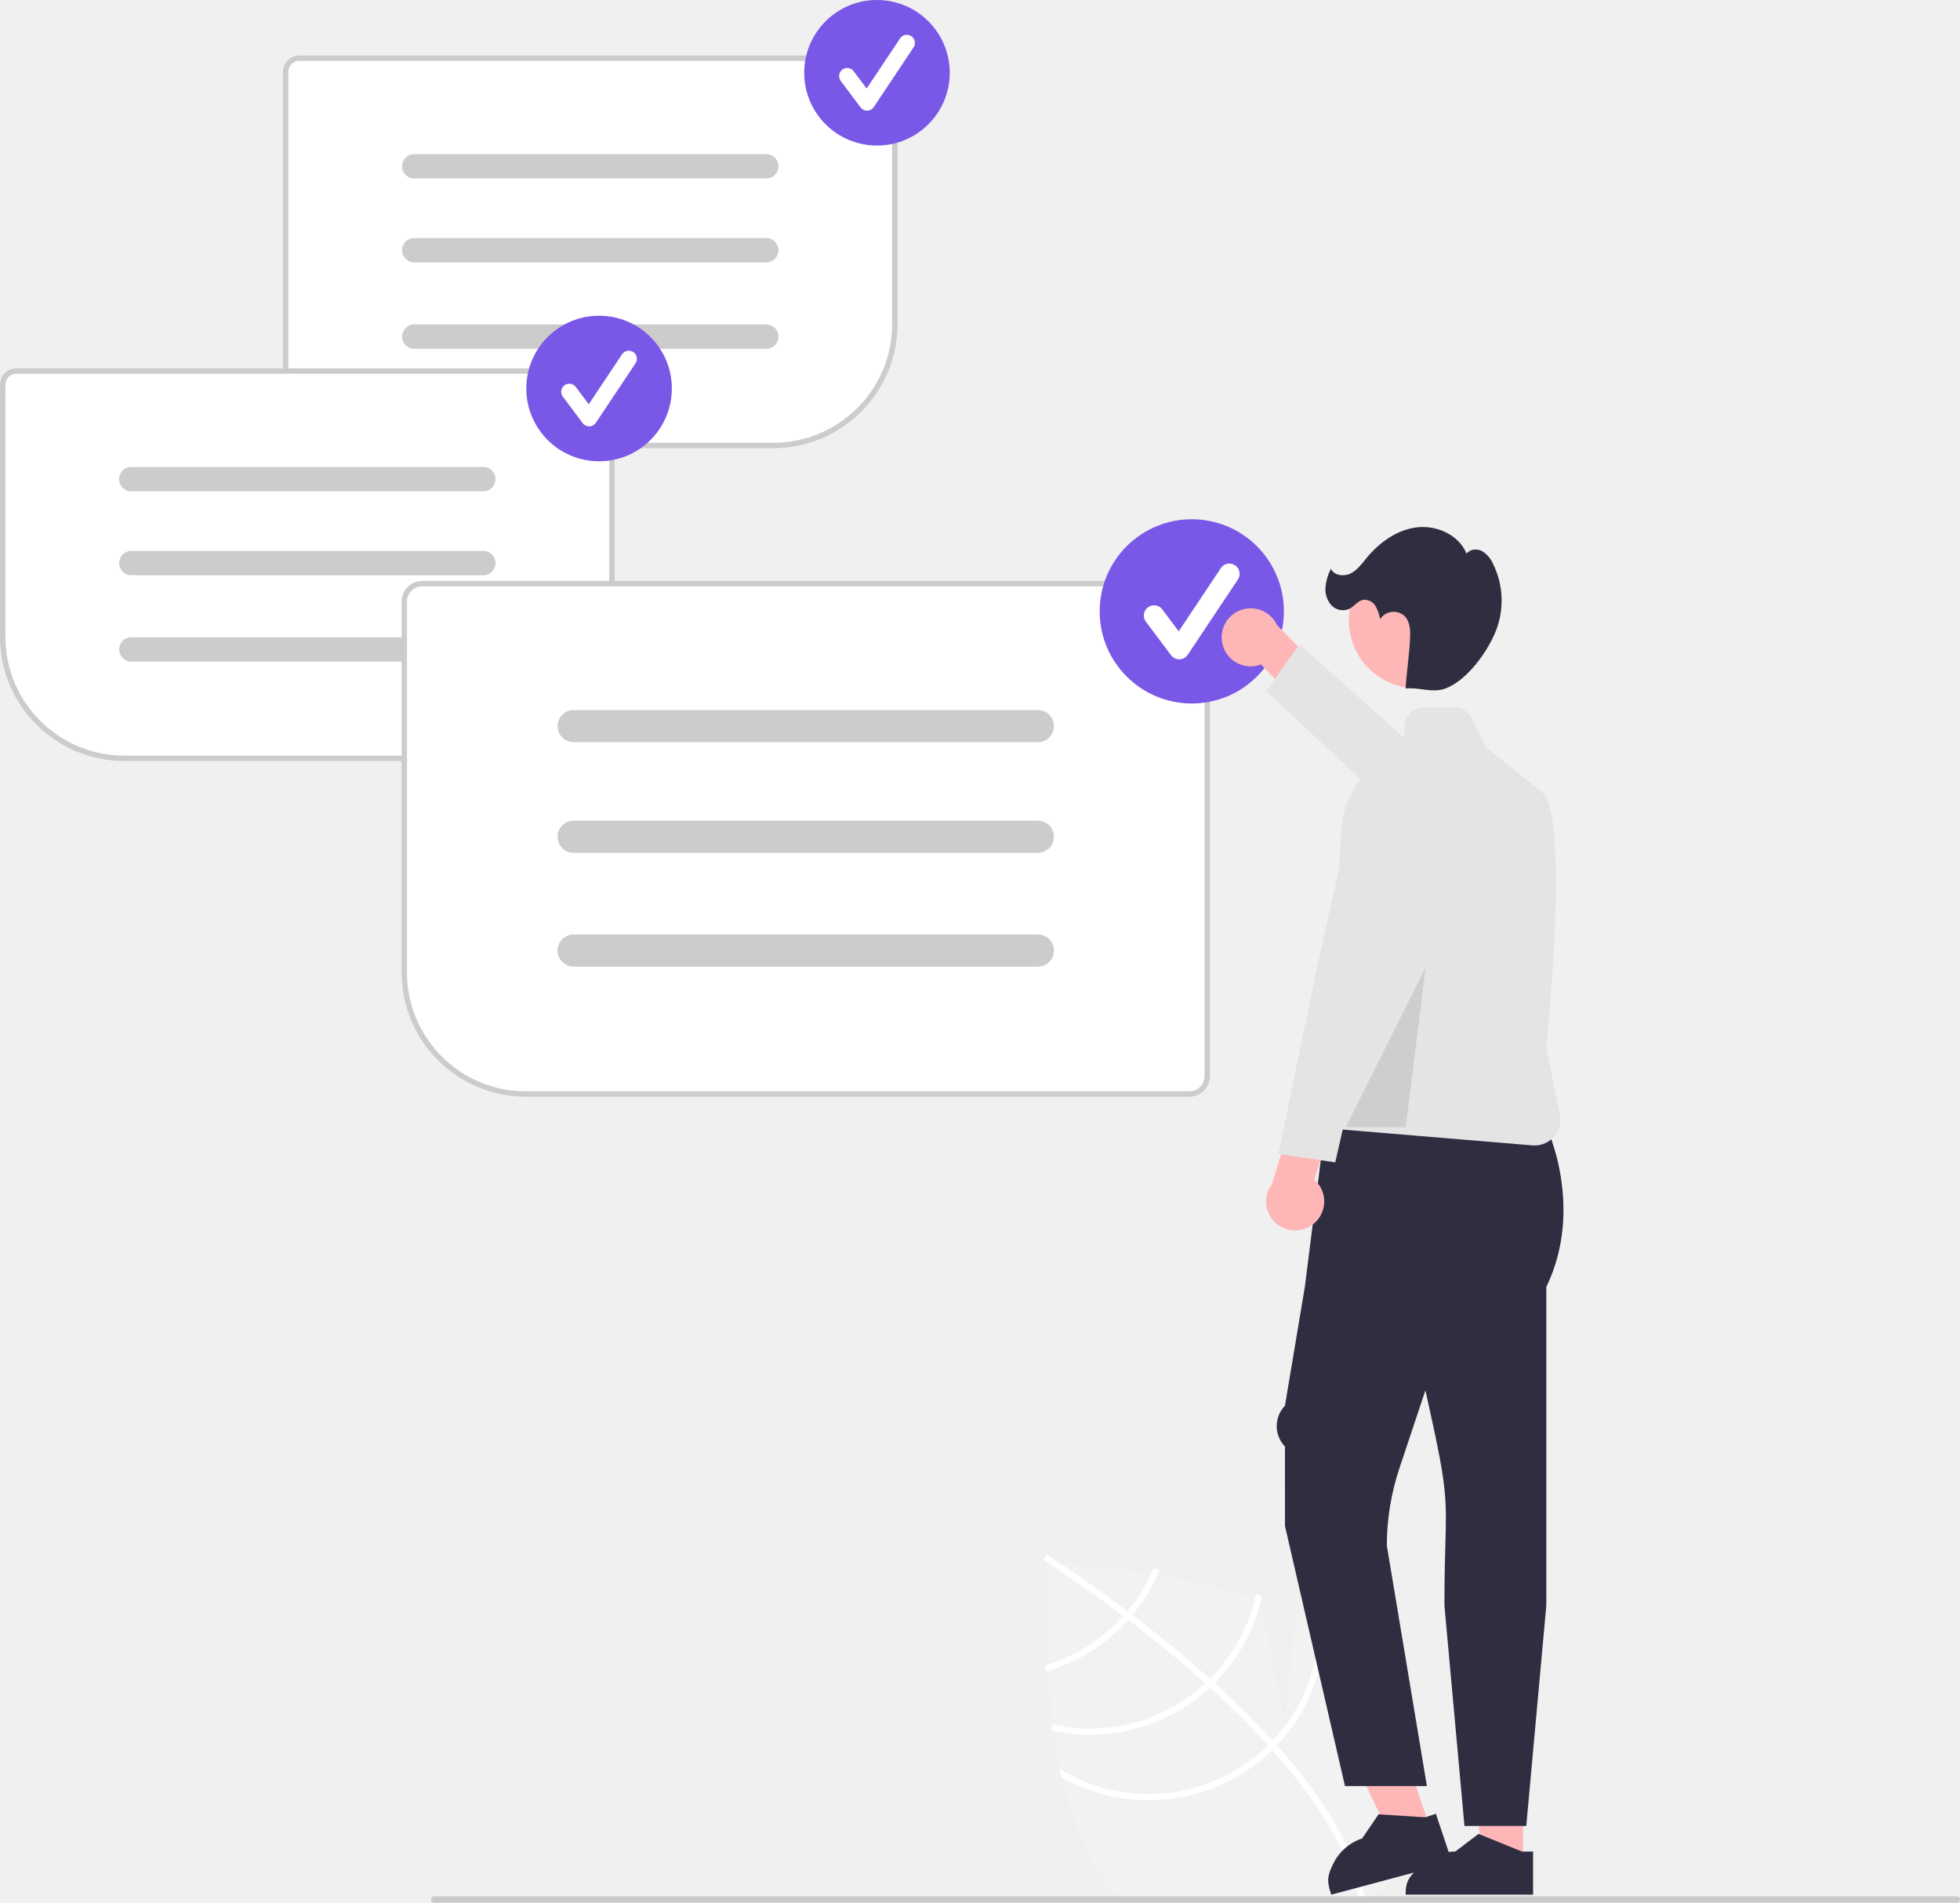
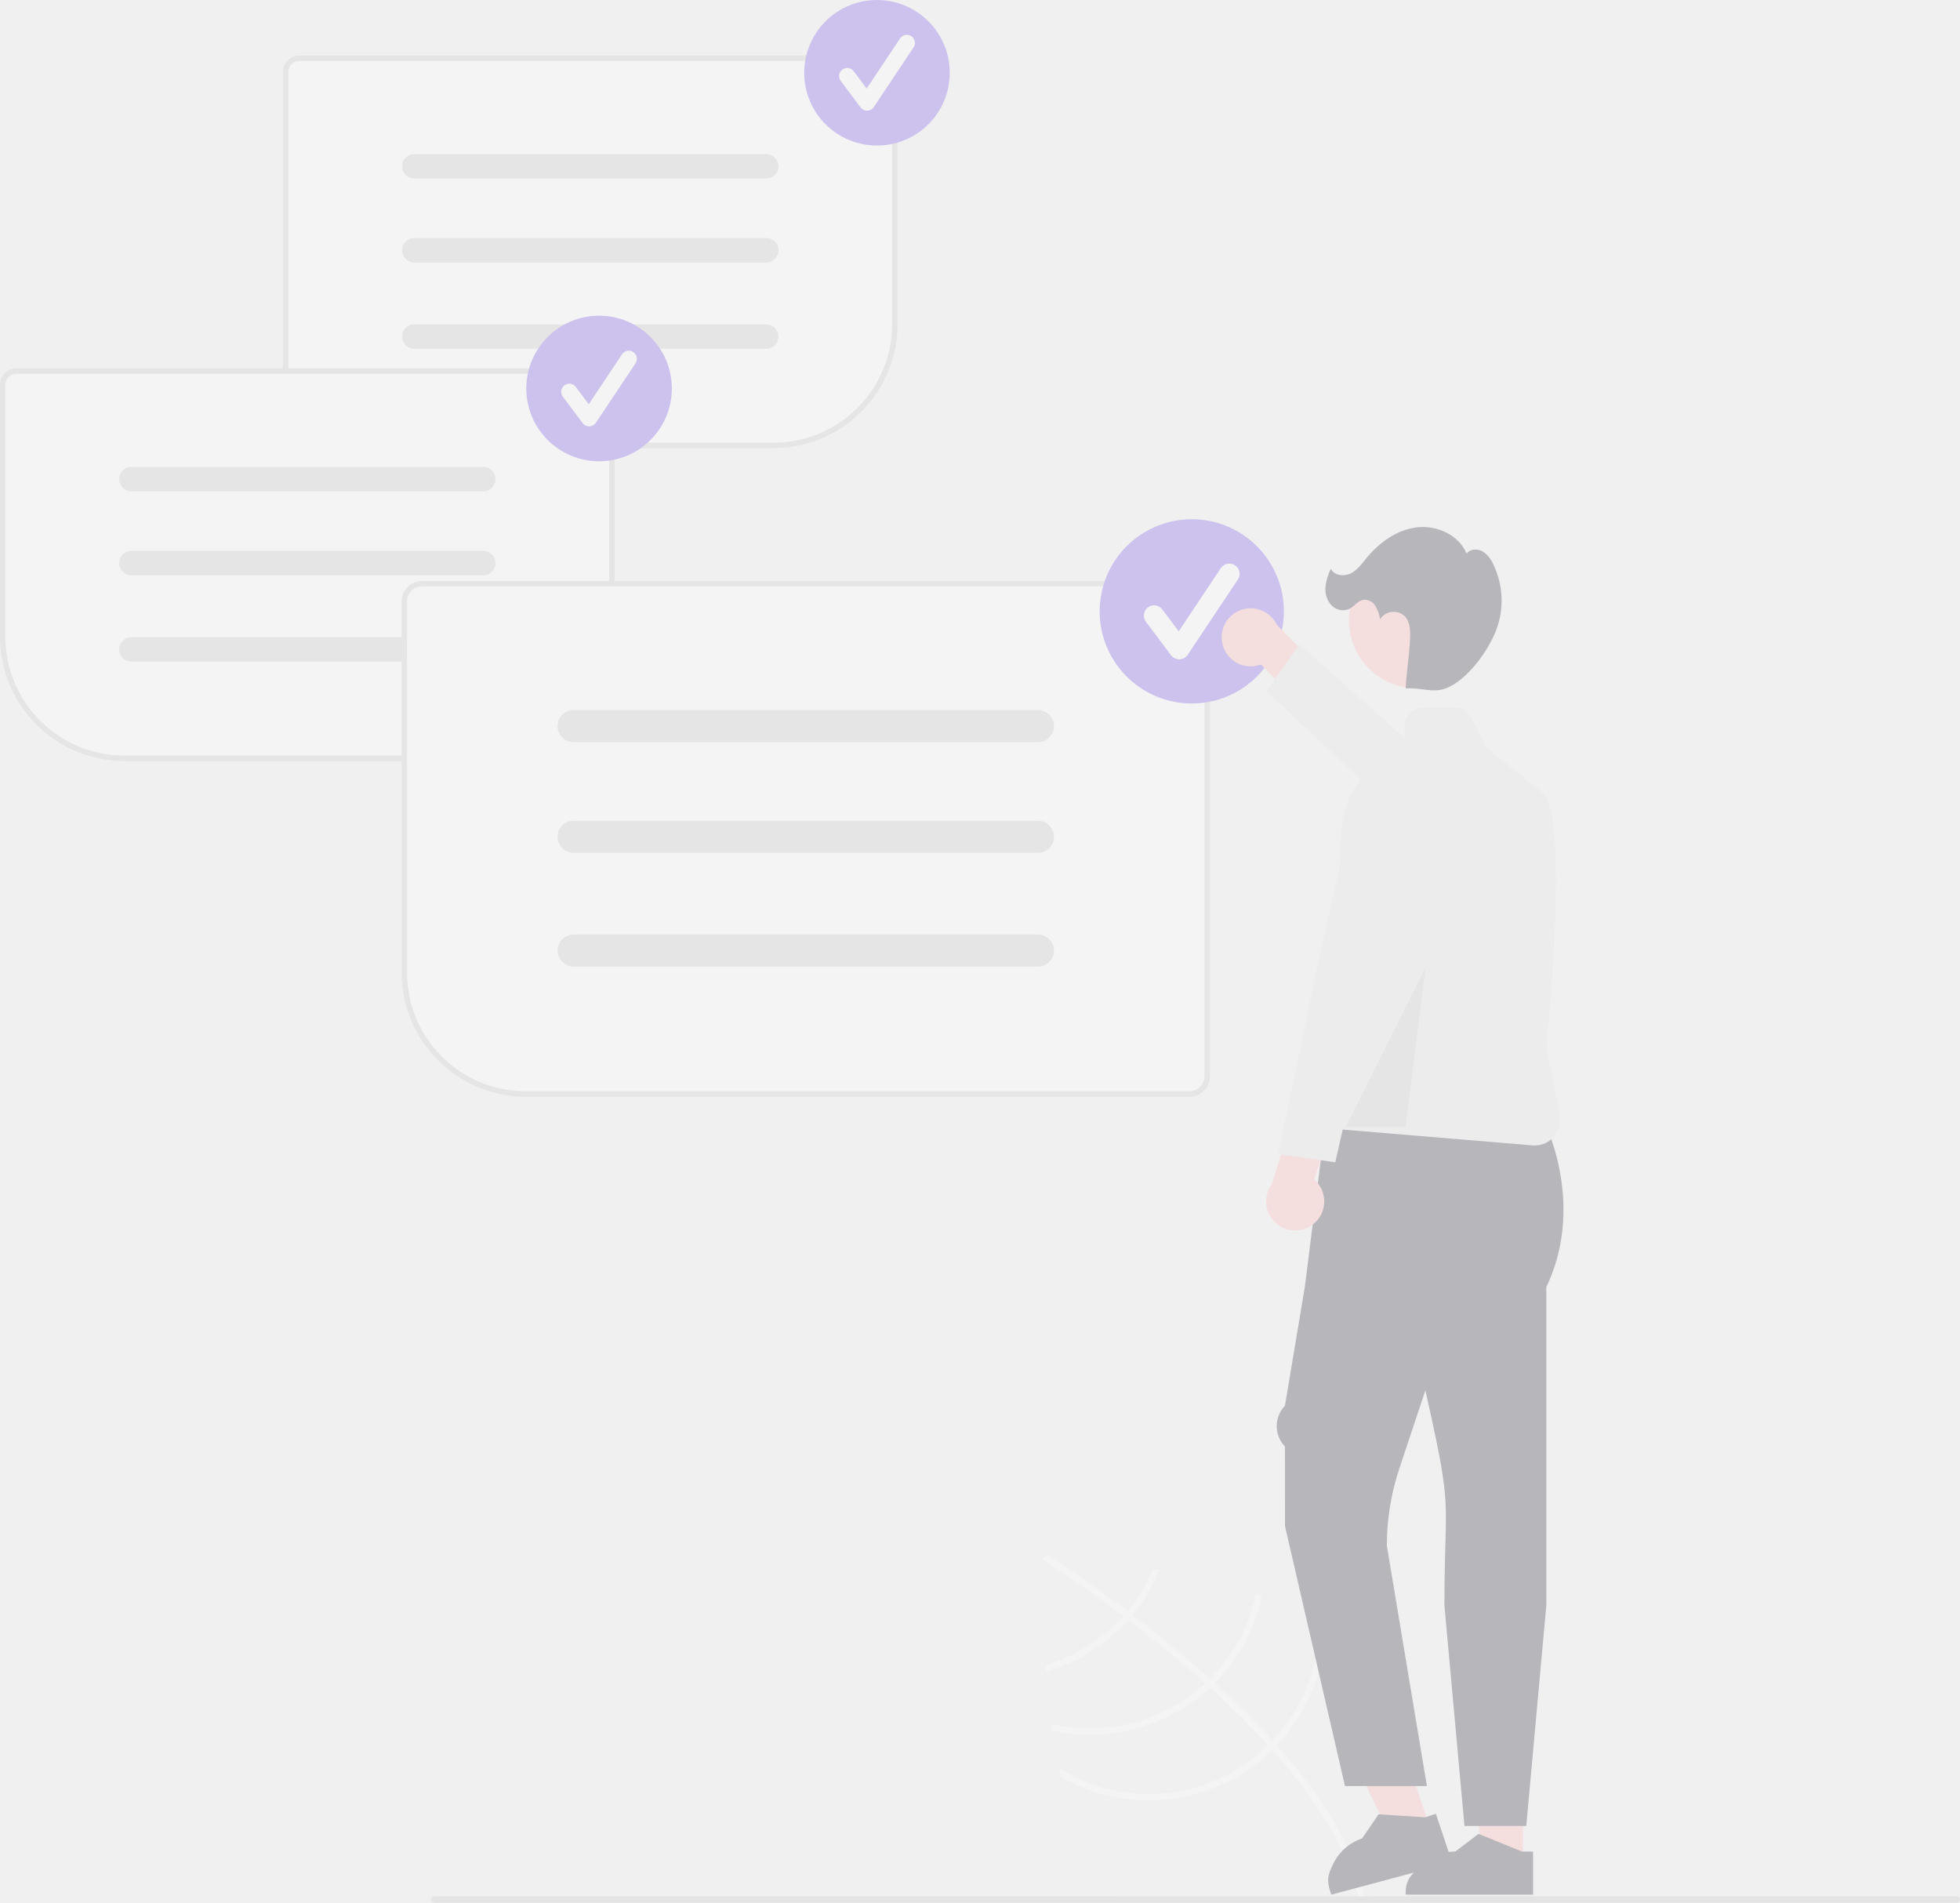
- <svg xmlns="http://www.w3.org/2000/svg" data-name="Layer 1" width="726.423" height="705.12" viewBox="0 0 726.423 705.12">
+ <svg xmlns="http://www.w3.org/2000/svg" data-name="Layer 1" width="726.423" height="705.12" viewBox="0 0 726.423 705.12" opacity="0.3">
  <path d="M745.618,799.922c-.76.8-1.55,1.59-2.35,2.38H652.047c-.75-.77-1.49-1.56-2.23-2.38-.03-.03-.06-.07-.09-.1-9.91-10.98-16.15-26.94-20.04-43.77-.25-1.02-.47-2.05-.69-3.09-1.02-4.73-1.85-9.51-2.53-14.25-.12-.82-.24-1.64-.34-2.46-.92-6.81-1.54-13.51-1.94-19.8-.05-.81-.1-1.6-.15-2.39a324.829,324.829,0,0,1-.02-37.6s.12,0,.35.01c.67.03,2.28.1,4.65.24,6.53.4,18.85,1.4,33.34,3.76.79.13,1.59.27,2.39.41a252.149,252.149,0,0,1,36.17,8.76c.74.25,1.47.5,2.21.75l.01.05,9.07,45.51,3.76-40.51c2.99,1.35,5.9,2.79,8.69,4.33.78.43,1.54.86,2.29,1.3a72.111,72.111,0,0,1,17.17,13.54C773.868,747.582,767.497,777.052,745.618,799.922Z" transform="translate(-235.8247 -97.18208)" fill="#f2f2f2" />
  <path d="M707.497,742.215l1.581,1.752c18.279,20.458,29.188,39.448,32.549,56.719.053.251.09.501.144.752l-1.169.222-1.127.199c-3.43-18.83-16.201-38.296-32.14-56.144-.508-.58-1.024-1.169-1.557-1.742-6.814-7.496-14.14-14.687-21.548-21.411-.569-.525-1.154-1.052-1.739-1.578-9.824-8.825-19.707-16.808-28.521-23.538-.621-.478-1.25-.949-1.872-1.411-14.965-11.329-26.577-18.839-29.165-20.485-.312-.206-.489-.315-.529-.341l.613-.978.001-.017.621-.986c.04.027.634.388,1.706,1.088,4.028,2.597,14.856,9.744,28.326,19.905.605.461,1.235.932,1.855,1.41,7.158,5.454,14.988,11.703,22.894,18.543q2.983,2.572,5.818,5.137c.594.518,1.179,1.045,1.748,1.57Q698,731.781,707.497,742.215Z" transform="translate(-235.8247 -97.18208)" fill="#fff" />
  <path d="M663.218,678.532c-.27.65-.56,1.3-.86,1.94a62.382,62.382,0,0,1-8.69,13.75c-.51.6-1.03,1.21-1.57,1.81q-2.19,2.415-4.66,4.67a62.595,62.595,0,0,1-23.4,13.36c-.28.09-.55.18-.83.26.05.79.1,1.57.15,2.38.28-.08.55-.16.83-.25a64.849,64.849,0,0,0,24.81-14.02,66.938,66.938,0,0,0,4.97-4.99c.54-.59,1.06-1.2,1.56-1.81a64.419,64.419,0,0,0,9.22-14.75c.28-.64.56-1.28.83-1.93C664.778,678.812,663.988,678.672,663.218,678.532Z" transform="translate(-235.8247 -97.18208)" fill="#fff" />
  <path d="M701.328,687.872c-.12.59-.26,1.18-.41,1.77a62.564,62.564,0,0,1-16.68,29.67c-.57.57-1.15,1.13-1.75,1.67-.17.17-.36.35-.54.51a63.024,63.024,0,0,1-55.82,14.76c-.23-.04-.47-.1-.7-.15.12.82.23,1.65.36,2.47.23.05.45.1.68.14a65.359,65.359,0,0,0,57.04-15.49c.24-.22.49-.43.72-.66.6-.56,1.18-1.12,1.76-1.68a65.028,65.028,0,0,0,17.15-30.44q.225-.9.42-1.8C702.817,688.382,702.078,688.122,701.328,687.872Z" transform="translate(-235.8247 -97.18208)" fill="#fff" />
  <path d="M724.658,698.082c.01.56.01,1.13,0,1.69a62.703,62.703,0,0,1-17.16,42.44c-.56.6-1.14,1.18-1.72,1.76-.63.61-1.26,1.22-1.91,1.8a63.162,63.162,0,0,1-74.87,7.19,6.713,6.713,0,0,1-.58-.34c.24,1.06.48,2.1.74,3.14.18.1.35.2.53.29a65.505,65.505,0,0,0,75.74-8.54c.65-.59,1.3-1.18,1.91-1.8.6-.57,1.17-1.15,1.74-1.75a65.251,65.251,0,0,0,17.87-42.89q.03-.81.03-1.62C726.218,698.982,725.437,698.532,724.658,698.082Z" transform="translate(-235.8247 -97.18208)" fill="#fff" />
  <path d="M522.492,262.76H346.707a5.524,5.524,0,0,1-5.518-5.518V123.768a5.524,5.524,0,0,1,5.518-5.518H562.475a5.524,5.524,0,0,1,5.518,5.518v93.493A45.551,45.551,0,0,1,522.492,262.76Z" transform="translate(-235.8247 -97.18208)" fill="#fff" />
  <path d="M522.492,263.26H346.707a6.025,6.025,0,0,1-6.018-6.018V123.768a6.025,6.025,0,0,1,6.018-6.018H562.475a6.024,6.024,0,0,1,6.018,6.018v93.493A46.052,46.052,0,0,1,522.492,263.26ZM346.707,119.75a4.023,4.023,0,0,0-4.018,4.018v133.475a4.022,4.022,0,0,0,4.018,4.018H522.492a44.05,44.05,0,0,0,44-44V123.768a4.023,4.023,0,0,0-4.018-4.018Z" transform="translate(-235.8247 -97.18208)" fill="#ccc" />
  <path d="M519.823,163.327H389.358a4.516,4.516,0,0,1,0-9.032H519.823a4.516,4.516,0,0,1,0,9.032Z" transform="translate(-235.8247 -97.18208)" fill="#ccc" />
  <path d="M519.823,194.437H389.358a4.516,4.516,0,0,1,0-9.032H519.823a4.516,4.516,0,1,1,0,9.032Z" transform="translate(-235.8247 -97.18208)" fill="#ccc" />
  <path d="M519.823,226.437H389.358a4.516,4.516,0,0,1,0-9.032H519.823a4.516,4.516,0,1,1,0,9.032Z" transform="translate(-235.8247 -97.18208)" fill="#ccc" />
  <circle cx="325.03" cy="26.968" r="26.969" fill="#7a58e7" />
  <path d="M557.176,138.186a2.999,2.999,0,0,1-2.4-1.2l-7.357-9.81a3,3,0,1,1,4.8-3.6l4.813,6.417,12.363-18.544a3,3,0,1,1,4.992,3.328L559.672,136.851a3.001,3.001,0,0,1-2.413,1.335C557.231,138.186,557.203,138.186,557.176,138.186Z" transform="translate(-235.8247 -97.18208)" fill="#fff" />
  <path d="M457.61,378.689H281.825a45.551,45.551,0,0,1-45.5-45.5V239.696a5.525,5.525,0,0,1,5.518-5.518H457.61a5.525,5.525,0,0,1,5.518,5.518v133.475A5.525,5.525,0,0,1,457.61,378.689Z" transform="translate(-235.8247 -97.18208)" fill="#fff" />
  <path d="M457.61,379.189H281.825a46.052,46.052,0,0,1-46-46V239.696a6.025,6.025,0,0,1,6.018-6.018H457.61a6.025,6.025,0,0,1,6.018,6.018v133.475A6.025,6.025,0,0,1,457.61,379.189ZM241.843,235.678a4.023,4.023,0,0,0-4.018,4.018v93.493a44.05,44.05,0,0,0,44,44H457.61a4.023,4.023,0,0,0,4.018-4.018V239.696a4.023,4.023,0,0,0-4.018-4.018Z" transform="translate(-235.8247 -97.18208)" fill="#ccc" />
  <path d="M414.959,279.255H284.494a4.516,4.516,0,1,1,0-9.032H414.959a4.516,4.516,0,1,1,0,9.032Z" transform="translate(-235.8247 -97.18208)" fill="#ccc" />
  <path d="M414.959,310.366H284.494a4.516,4.516,0,0,1,0-9.032H414.959a4.516,4.516,0,1,1,0,9.032Z" transform="translate(-235.8247 -97.18208)" fill="#ccc" />
  <path d="M414.959,342.366H284.494a4.516,4.516,0,0,1,0-9.032H414.959a4.516,4.516,0,1,1,0,9.032Z" transform="translate(-235.8247 -97.18208)" fill="#ccc" />
  <circle cx="222.03" cy="143.969" r="26.969" fill="#7a58e7" />
  <path d="M454.176,255.186a2.999,2.999,0,0,1-2.4-1.2l-7.357-9.81a3,3,0,1,1,4.8-3.6l4.813,6.417,12.363-18.544a3,3,0,0,1,4.992,3.328L456.672,253.851a3.001,3.001,0,0,1-2.413,1.335C454.231,255.186,454.203,255.186,454.176,255.186Z" transform="translate(-235.8247 -97.18208)" fill="#fff" />
  <path d="M676.635,503.103H430.671a45.551,45.551,0,0,1-45.5-45.5V320.089a7.121,7.121,0,0,1,7.113-7.113H676.635a7.121,7.121,0,0,1,7.112,7.113V495.989A7.121,7.121,0,0,1,676.635,503.103Z" transform="translate(-235.8247 -97.18208)" fill="#fff" />
  <path d="M676.635,503.603H430.671a46.052,46.052,0,0,1-46-46V320.089a7.621,7.621,0,0,1,7.613-7.613H676.635a7.621,7.621,0,0,1,7.612,7.613V495.989A7.621,7.621,0,0,1,676.635,503.603ZM392.284,314.476a5.619,5.619,0,0,0-5.613,5.613V457.603a44.05,44.05,0,0,0,44,44H676.635a5.619,5.619,0,0,0,5.612-5.613V320.089a5.619,5.619,0,0,0-5.612-5.613Z" transform="translate(-235.8247 -97.18208)" fill="#ccc" />
  <path d="M620.426,372.222H448.492a5.952,5.952,0,1,1,0-11.903H620.426a5.952,5.952,0,1,1,0,11.903Z" transform="translate(-235.8247 -97.18208)" fill="#ccc" />
  <path d="M620.426,413.221H448.492a5.952,5.952,0,1,1,0-11.903H620.426a5.952,5.952,0,1,1,0,11.903Z" transform="translate(-235.8247 -97.18208)" fill="#ccc" />
  <path d="M620.426,455.393H448.492a5.952,5.952,0,1,1,0-11.903H620.426a5.952,5.952,0,1,1,0,11.903Z" transform="translate(-235.8247 -97.18208)" fill="#ccc" />
  <circle cx="441.703" cy="226.559" r="34.139" fill="#7a58e7" />
  <path d="M672.871,341.509a3.796,3.796,0,0,1-3.038-1.519l-9.314-12.418a3.797,3.797,0,1,1,6.076-4.557l6.093,8.124L688.339,307.664a3.798,3.798,0,0,1,6.319,4.213l-18.627,27.941a3.799,3.799,0,0,1-3.054,1.69C672.941,341.508,672.906,341.509,672.871,341.509Z" transform="translate(-235.8247 -97.18208)" fill="#fff" />
  <polygon points="530.145 677.866 516.256 682.511 491.729 631.148 512.229 624.292 530.145 677.866" fill="#ffb6b6" />
  <path d="M774.015,787.327l-44.785,11.978-.189-.566c-1.557-4.656-1.208-6.641.984-11.034a18.261,18.261,0,0,1,10.618-9.228l.001-0,6.105-8.942,17.339,1.102,3.909-1.307Z" transform="translate(-235.8247 -97.18208)" fill="#2f2e41" />
  <polygon points="564.461 690.925 549.816 690.925 542.848 634.435 564.464 634.436 564.461 690.925" fill="#ffb6b6" />
  <path d="M804.021,799.304l-47.223-.002v-.597c0-4.91,1.912-6.526,5.384-9.997a18.261,18.261,0,0,1,12.996-5.383h.001l8.626-6.544,16.094,6.545,4.122 0Z" transform="translate(-235.8247 -97.18208)" fill="#2f2e41" />
  <path d="M688.824,335.498a10.696,10.696,0,0,0,14.37,7.907l16.908,17.652,13.233-7.658-24.227-24.593a10.754,10.754,0,0,0-20.283,6.692Z" transform="translate(-235.8247 -97.18208)" fill="#ffb6b6" />
  <polygon points="562.421 327.072 570.043 319.186 525.965 278.363 481.602 238.751 469.315 256.113 515.804 299.507 562.421 327.072" fill="#e4e4e4" />
  <path d="M771.163,692.156c0-9.911.196-16.979.354-22.66.461-16.623.585-21.092-5.776-49.719l-1.634-7.352-9.635,28.904a90.541,90.541,0,0,0-4.657,28.596l14.855,89.132H734.307L712.07,662.697l-.01-29.475a10.873,10.873,0,0,1,0-15.112l7.388-44.159,7.478-59.513h81.907s14.455,29.962.09,59.682l-.002,118.073-7.422,81.64H778.586Z" transform="translate(-235.8247 -97.18208)" fill="#2f2e41" />
  <path d="M803.825,521.641l-76.613-6.384-.398-.033,6.114-110.054a34.611,34.611,0,0,1,23.459-30.986v-7.702a7.198,7.198,0,0,1,7.19-7.19h11.194a7.151,7.151,0,0,1,6.431,3.974l5.474,10.947,20.699,16.559c10.223,8.179,1.995,90.176,1.553,94.503l5.006,25.031a9.505,9.505,0,0,1-9.297,11.368Q804.233,521.674,803.825,521.641Z" transform="translate(-235.8247 -97.18208)" fill="#e4e4e4" />
  <path d="M722.692,550.699a10.696,10.696,0,0,0,.202-16.4l7.601-23.231-12.991-8.062-10.274,32.957a10.754,10.754,0,0,0,15.461,14.736Z" transform="translate(-235.8247 -97.18208)" fill="#ffb6b6" />
  <polygon points="513.585 295.588 503.038 292.072 487.804 360.04 473.773 427.634 494.876 430.739 511.241 358.868 513.585 295.588" fill="#e4e4e4" />
  <circle cx="525.103" cy="229.914" r="25.162" fill="#ffb6b6" />
  <path d="M727.072,314.773a18.894,18.894,0,0,1,2.014-6.833c1.176,2.558,4.845,3.002,7.357,1.729,2.512-1.273,4.194-3.691,5.989-5.86,4.736-5.724,11.248-10.367,18.629-11.213,7.381-.846,15.516,2.88,18.305,9.766,1.251-1.738,3.922-1.931,5.81-.921a10.45,10.45,0,0,1,4.076,4.829,30.766,30.766,0,0,1,1.023,24.617c-3.108,7.865-10.783,18.461-18.701,21.429-4.807,1.802-9.663-.504-14.776,0,.268-5.58,1.35-12.464,1.617-18.044.147-3.056.168-6.475-1.919-8.711a6.025,6.025,0,0,0-9.192,1.073,13.842,13.842,0,0,0-1.726-4.921,4.708,4.708,0,0,0-4.42-2.264c-2.135.35-3.453,2.541-5.413,3.459a5.882,5.882,0,0,1-6.537-1.499A8.894,8.894,0,0,1,727.072,314.773Z" transform="translate(-235.8247 -97.18208)" fill="#2f2e41" />
  <polygon points="528.36 358.563 498.809 417.665 520.973 417.665 528.36 358.563" opacity="0.1" />
  <path d="M962.247,801.112a1.186,1.186,0,0,1-1.19,1.19h-564.29a1.19,1.19,0,0,1,0-2.38h564.29A1.186,1.186,0,0,1,962.247,801.112Z" transform="translate(-235.8247 -97.18208)" fill="#cacaca" />
</svg>
